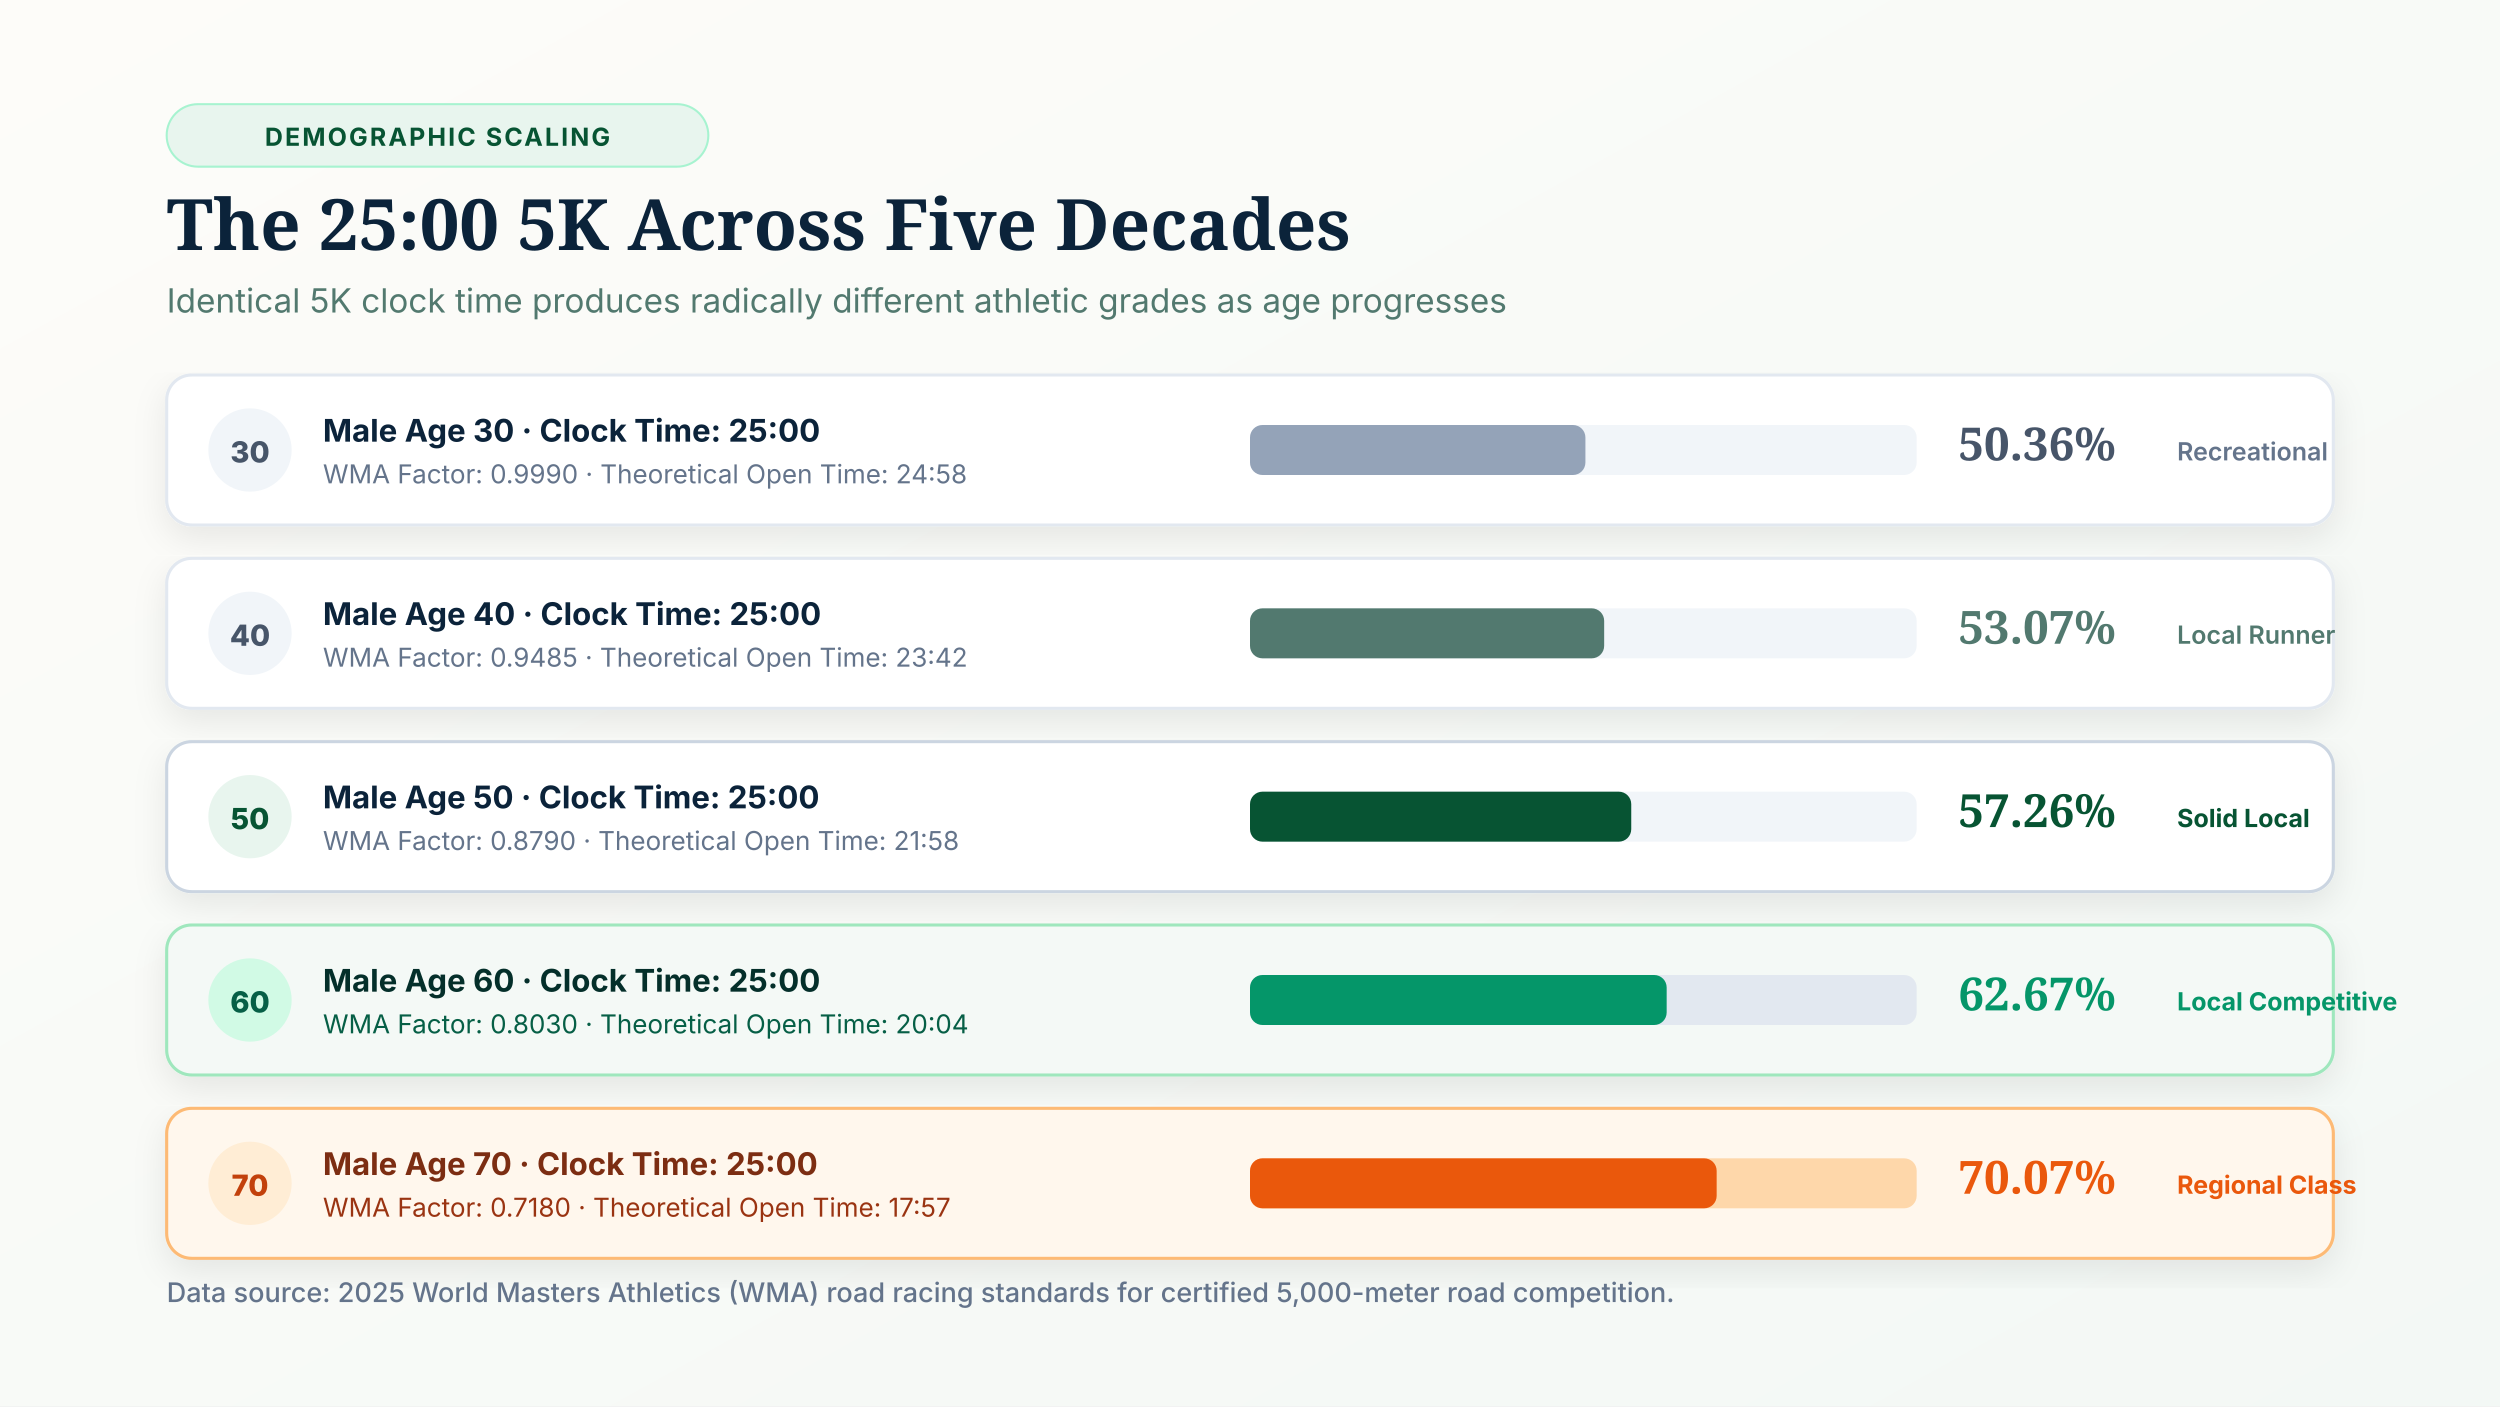
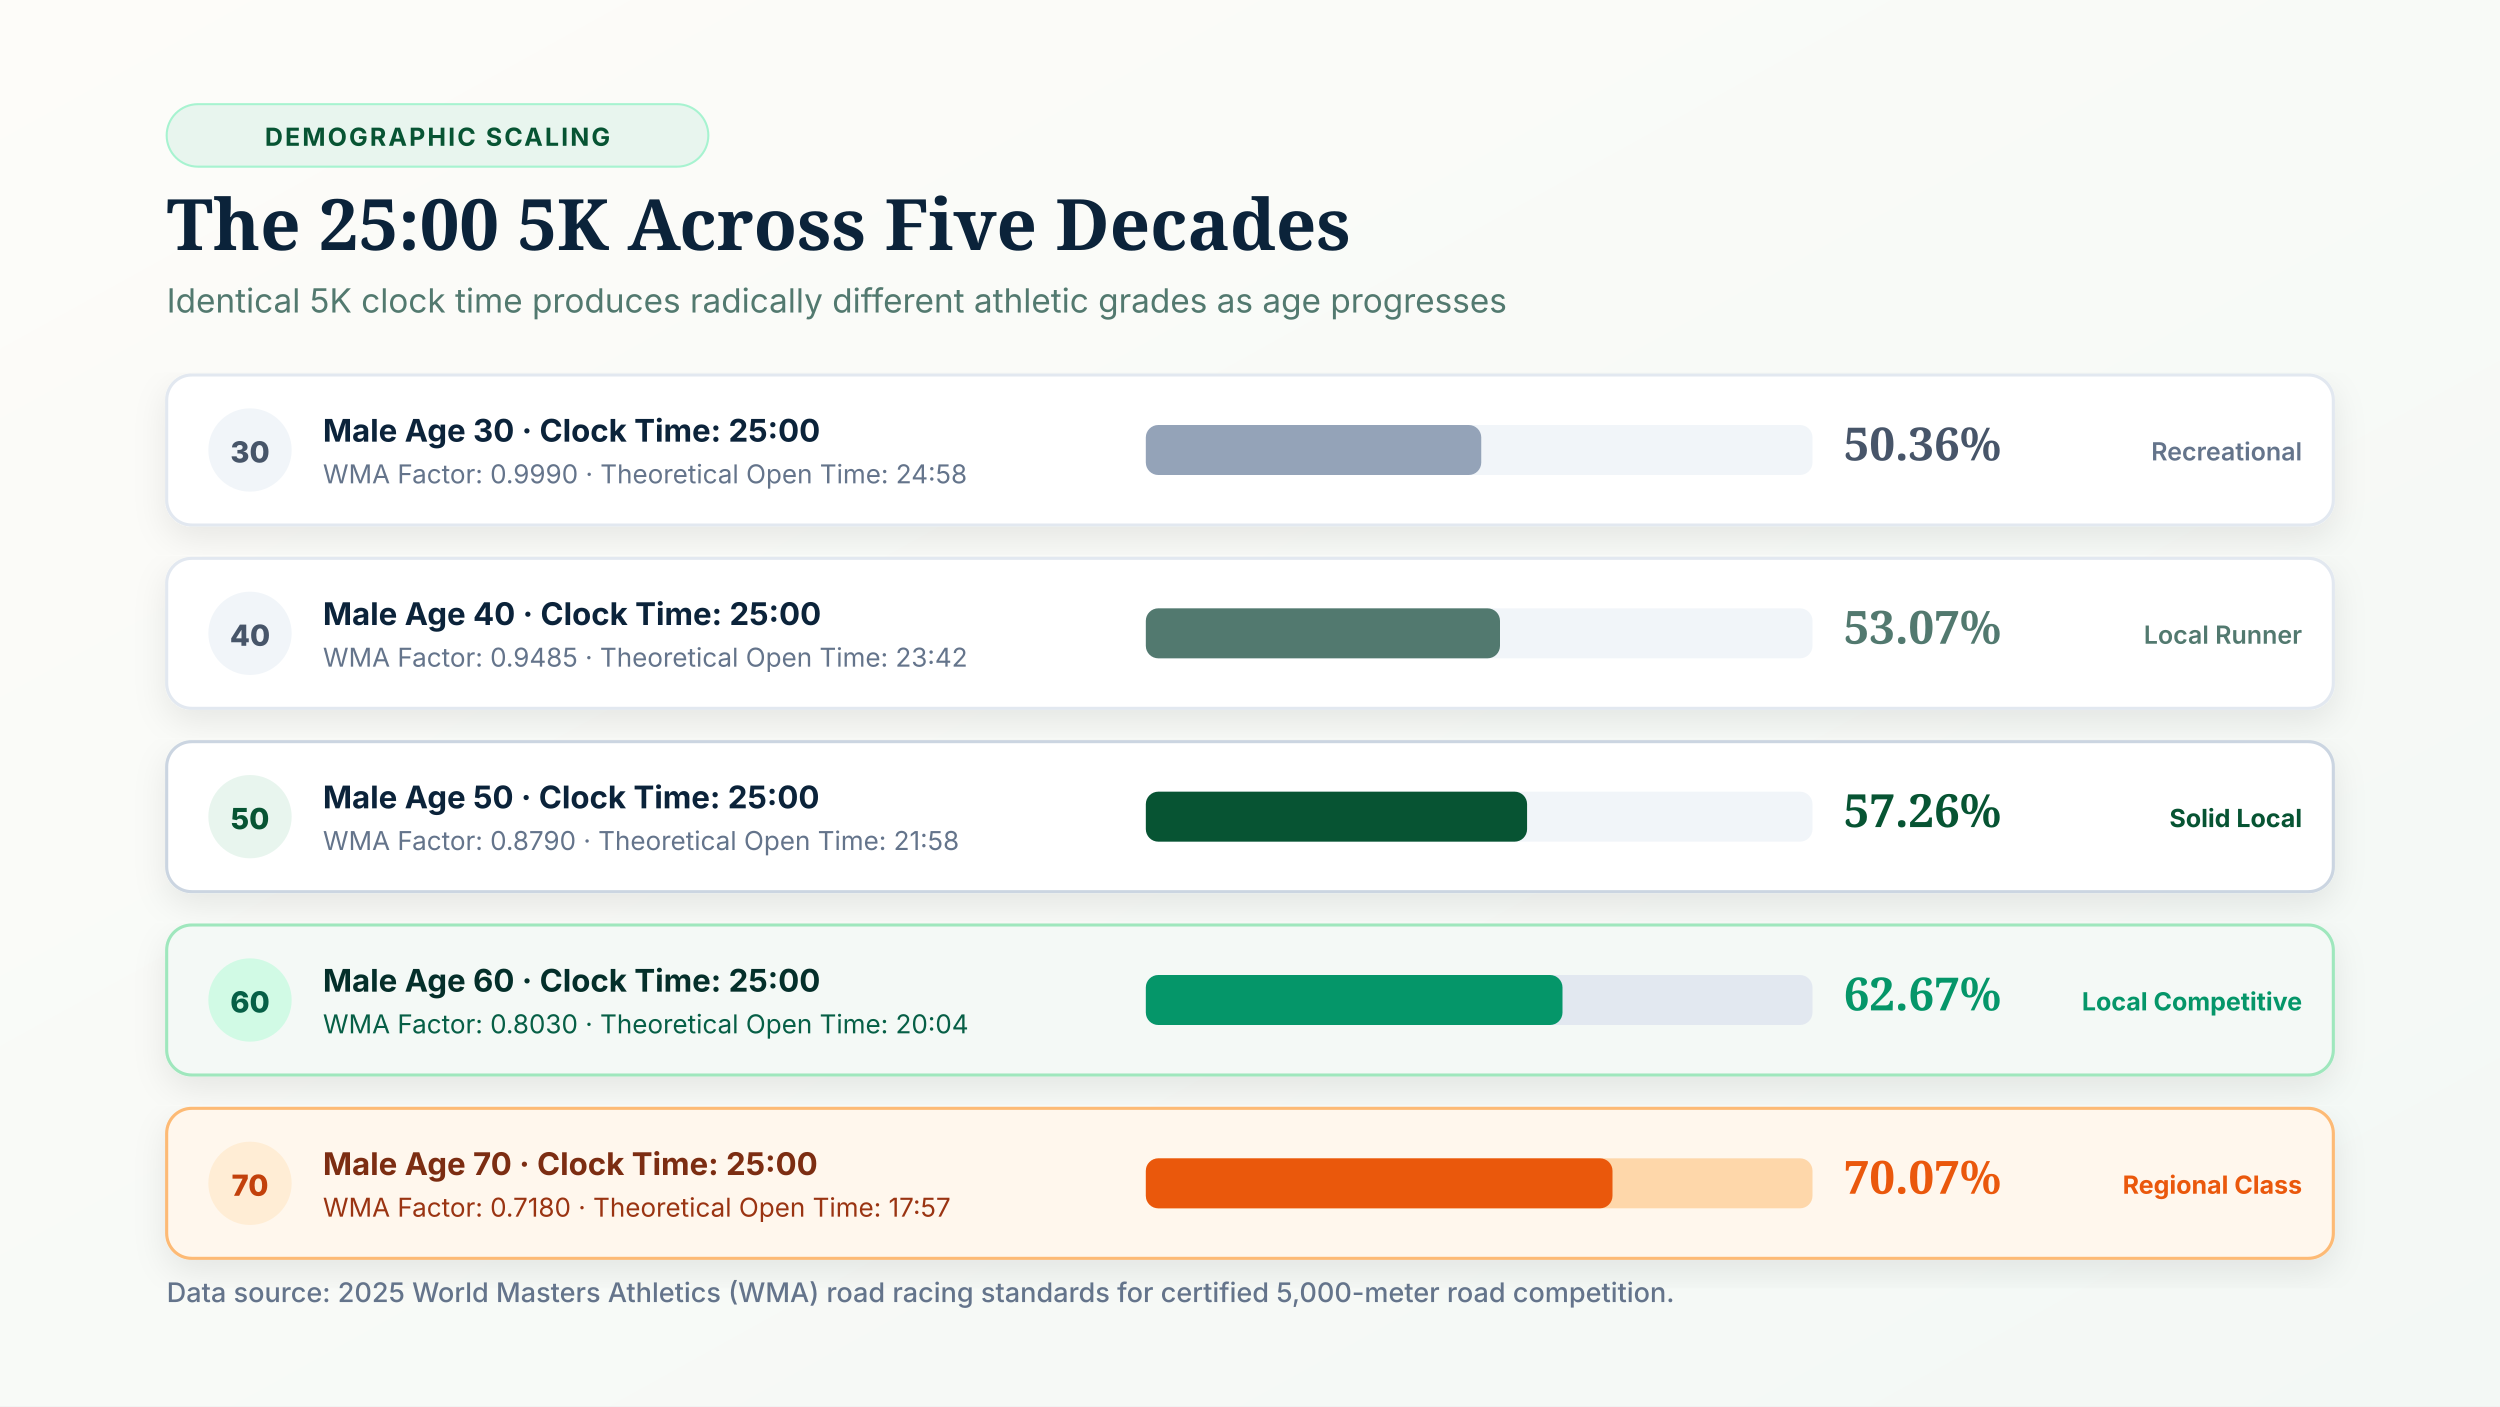
<svg xmlns="http://www.w3.org/2000/svg" viewBox="0 0 1200 675" width="1200" height="675" role="img" aria-label="Same 5K Time Across Different Ages Comparison">
  <defs>
    <linearGradient id="bgGrad2" x1="0%" y1="0%" x2="100%" y2="100%">
      <stop offset="0%" stop-color="#FDFCF9" />
      <stop offset="100%" stop-color="#F3F8F5" />
    </linearGradient>
    <filter id="barShadow" x="-5%" y="-10%" width="110%" height="130%">
      <feDropShadow dx="0" dy="6" stdDeviation="8" flood-color="#042F2A" flood-opacity="0.08" />
    </filter>
  </defs>
  <rect width="1200" height="675" fill="url(#bgGrad2)" />
  <g transform="translate(80, 50)">
    <rect width="260" height="30" rx="15" fill="#E8F5EE" stroke="#A7F3D0" stroke-width="1" />
    <text x="130" y="20" font-family="'Inter', sans-serif" font-size="12" font-weight="700" fill="#075433" text-anchor="middle" letter-spacing="1">DEMOGRAPHIC SCALING</text>
    <text x="0" y="70" font-family="'Fraunces', Georgia, serif" font-size="34" font-weight="700" fill="#0B233A">The 25:00 5K Across Five Decades</text>
    <text x="0" y="100" font-family="'Inter', sans-serif" font-size="16" fill="#52796F">Identical 5K clock time produces radically different athletic grades as age progresses</text>
  </g>
  <g transform="translate(80, 180)">
    <g transform="translate(0, 0)">
      <rect width="1040" height="72" rx="12" fill="#FFFFFF" stroke="#E2E8F0" stroke-width="1.5" filter="url(#barShadow)" />
      <circle cx="40" cy="36" r="20" fill="#F1F5F9" />
      <text x="40" y="42" font-family="'Inter', sans-serif" font-size="14" font-weight="800" fill="#475569" text-anchor="middle">30</text>
      <text x="75" y="32" font-family="'Inter', sans-serif" font-size="15" font-weight="700" fill="#0B233A">Male Age 30 · Clock Time: 25:00</text>
      <text x="75" y="52" font-family="'Inter', sans-serif" font-size="12.5" fill="#64748B">WMA Factor: 0.9990 · Theoretical Open Time: 24:58</text>
-       <rect x="520" y="24" width="320" height="24" rx="6" fill="#F1F5F9" />
-       <rect x="520" y="24" width="161" height="24" rx="6" fill="#94A3B8" />
-       <text x="860" y="41" font-family="'Fraunces', Georgia, serif" font-size="22" font-weight="800" fill="#475569">50.36%</text>
-       <text x="965" y="41" font-family="'Inter', sans-serif" font-size="12" font-weight="600" fill="#64748B">Recreational</text>
+       <rect x="470" y="24" width="320" height="24" rx="6" fill="#F1F5F9" />
+       <rect x="470" y="24" width="161" height="24" rx="6" fill="#94A3B8" />
+       <text x="805" y="41" font-family="'Fraunces', Georgia, serif" font-size="22" font-weight="800" fill="#475569">50.36%</text>
+       <text x="1025" y="41" text-anchor="end" font-family="'Inter', sans-serif" font-size="12" font-weight="600" fill="#64748B">Recreational</text>
    </g>
    <g transform="translate(0, 88)">
      <rect width="1040" height="72" rx="12" fill="#FFFFFF" stroke="#E2E8F0" stroke-width="1.5" filter="url(#barShadow)" />
      <circle cx="40" cy="36" r="20" fill="#F1F5F9" />
      <text x="40" y="42" font-family="'Inter', sans-serif" font-size="14" font-weight="800" fill="#475569" text-anchor="middle">40</text>
      <text x="75" y="32" font-family="'Inter', sans-serif" font-size="15" font-weight="700" fill="#0B233A">Male Age 40 · Clock Time: 25:00</text>
      <text x="75" y="52" font-family="'Inter', sans-serif" font-size="12.5" fill="#64748B">WMA Factor: 0.9485 · Theoretical Open Time: 23:42</text>
-       <rect x="520" y="24" width="320" height="24" rx="6" fill="#F1F5F9" />
-       <rect x="520" y="24" width="170" height="24" rx="6" fill="#52796F" />
-       <text x="860" y="41" font-family="'Fraunces', Georgia, serif" font-size="22" font-weight="800" fill="#52796F">53.07%</text>
-       <text x="965" y="41" font-family="'Inter', sans-serif" font-size="12" font-weight="600" fill="#52796F">Local Runner</text>
+       <rect x="470" y="24" width="320" height="24" rx="6" fill="#F1F5F9" />
+       <rect x="470" y="24" width="170" height="24" rx="6" fill="#52796F" />
+       <text x="805" y="41" font-family="'Fraunces', Georgia, serif" font-size="22" font-weight="800" fill="#52796F">53.07%</text>
+       <text x="1025" y="41" text-anchor="end" font-family="'Inter', sans-serif" font-size="12" font-weight="600" fill="#52796F">Local Runner</text>
    </g>
    <g transform="translate(0, 176)">
      <rect width="1040" height="72" rx="12" fill="#FFFFFF" stroke="#CBD5E1" stroke-width="1.5" filter="url(#barShadow)" />
      <circle cx="40" cy="36" r="20" fill="#E8F5EE" />
      <text x="40" y="42" font-family="'Inter', sans-serif" font-size="14" font-weight="800" fill="#075433" text-anchor="middle">50</text>
      <text x="75" y="32" font-family="'Inter', sans-serif" font-size="15" font-weight="700" fill="#0B233A">Male Age 50 · Clock Time: 25:00</text>
      <text x="75" y="52" font-family="'Inter', sans-serif" font-size="12.5" fill="#64748B">WMA Factor: 0.8790 · Theoretical Open Time: 21:58</text>
-       <rect x="520" y="24" width="320" height="24" rx="6" fill="#F1F5F9" />
-       <rect x="520" y="24" width="183" height="24" rx="6" fill="#075433" />
-       <text x="860" y="41" font-family="'Fraunces', Georgia, serif" font-size="22" font-weight="800" fill="#075433">57.26%</text>
-       <text x="965" y="41" font-family="'Inter', sans-serif" font-size="12" font-weight="700" fill="#075433">Solid Local</text>
+       <rect x="470" y="24" width="320" height="24" rx="6" fill="#F1F5F9" />
+       <rect x="470" y="24" width="183" height="24" rx="6" fill="#075433" />
+       <text x="805" y="41" font-family="'Fraunces', Georgia, serif" font-size="22" font-weight="800" fill="#075433">57.26%</text>
+       <text x="1025" y="41" text-anchor="end" font-family="'Inter', sans-serif" font-size="12" font-weight="700" fill="#075433">Solid Local</text>
    </g>
    <g transform="translate(0, 264)">
      <rect width="1040" height="72" rx="12" fill="#F4F9F6" stroke="#9FE7BD" stroke-width="1.5" filter="url(#barShadow)" />
      <circle cx="40" cy="36" r="20" fill="#D1FAE5" />
      <text x="40" y="42" font-family="'Inter', sans-serif" font-size="14" font-weight="800" fill="#065F46" text-anchor="middle">60</text>
      <text x="75" y="32" font-family="'Inter', sans-serif" font-size="15" font-weight="700" fill="#042F2A">Male Age 60 · Clock Time: 25:00</text>
      <text x="75" y="52" font-family="'Inter', sans-serif" font-size="12.5" fill="#065F46">WMA Factor: 0.8030 · Theoretical Open Time: 20:04</text>
-       <rect x="520" y="24" width="320" height="24" rx="6" fill="#E2E8F0" />
-       <rect x="520" y="24" width="200" height="24" rx="6" fill="#059669" />
-       <text x="860" y="41" font-family="'Fraunces', Georgia, serif" font-size="22" font-weight="800" fill="#059669">62.67%</text>
-       <text x="965" y="41" font-family="'Inter', sans-serif" font-size="12" font-weight="700" fill="#059669">Local Competitive</text>
+       <rect x="470" y="24" width="320" height="24" rx="6" fill="#E2E8F0" />
+       <rect x="470" y="24" width="200" height="24" rx="6" fill="#059669" />
+       <text x="805" y="41" font-family="'Fraunces', Georgia, serif" font-size="22" font-weight="800" fill="#059669">62.67%</text>
+       <text x="1025" y="41" text-anchor="end" font-family="'Inter', sans-serif" font-size="12" font-weight="700" fill="#059669">Local Competitive</text>
    </g>
    <g transform="translate(0, 352)">
      <rect width="1040" height="72" rx="12" fill="#FFF7ED" stroke="#FDBA74" stroke-width="1.5" filter="url(#barShadow)" />
      <circle cx="40" cy="36" r="20" fill="#FFEDD5" />
      <text x="40" y="42" font-family="'Inter', sans-serif" font-size="14" font-weight="800" fill="#C2410C" text-anchor="middle">70</text>
      <text x="75" y="32" font-family="'Inter', sans-serif" font-size="15" font-weight="700" fill="#7C2D12">Male Age 70 · Clock Time: 25:00</text>
      <text x="75" y="52" font-family="'Inter', sans-serif" font-size="12.5" fill="#9A3412">WMA Factor: 0.7180 · Theoretical Open Time: 17:57</text>
-       <rect x="520" y="24" width="320" height="24" rx="6" fill="#FED7AA" />
-       <rect x="520" y="24" width="224" height="24" rx="6" fill="#EA580C" />
-       <text x="860" y="41" font-family="'Fraunces', Georgia, serif" font-size="22" font-weight="800" fill="#EA580C">70.07%</text>
-       <text x="965" y="41" font-family="'Inter', sans-serif" font-size="12" font-weight="700" fill="#EA580C">Regional Class</text>
+       <rect x="470" y="24" width="320" height="24" rx="6" fill="#FED7AA" />
+       <rect x="470" y="24" width="224" height="24" rx="6" fill="#EA580C" />
+       <text x="805" y="41" font-family="'Fraunces', Georgia, serif" font-size="22" font-weight="800" fill="#EA580C">70.07%</text>
+       <text x="1025" y="41" text-anchor="end" font-family="'Inter', sans-serif" font-size="12" font-weight="700" fill="#EA580C">Regional Class</text>
    </g>
  </g>
  <g transform="translate(80, 625)">
    <text x="0" y="0" font-family="'Inter', sans-serif" font-size="13" font-weight="500" fill="#64748B">Data source: 2025 World Masters Athletics (WMA) road racing standards for certified 5,000-meter road competition.</text>
  </g>
</svg>
